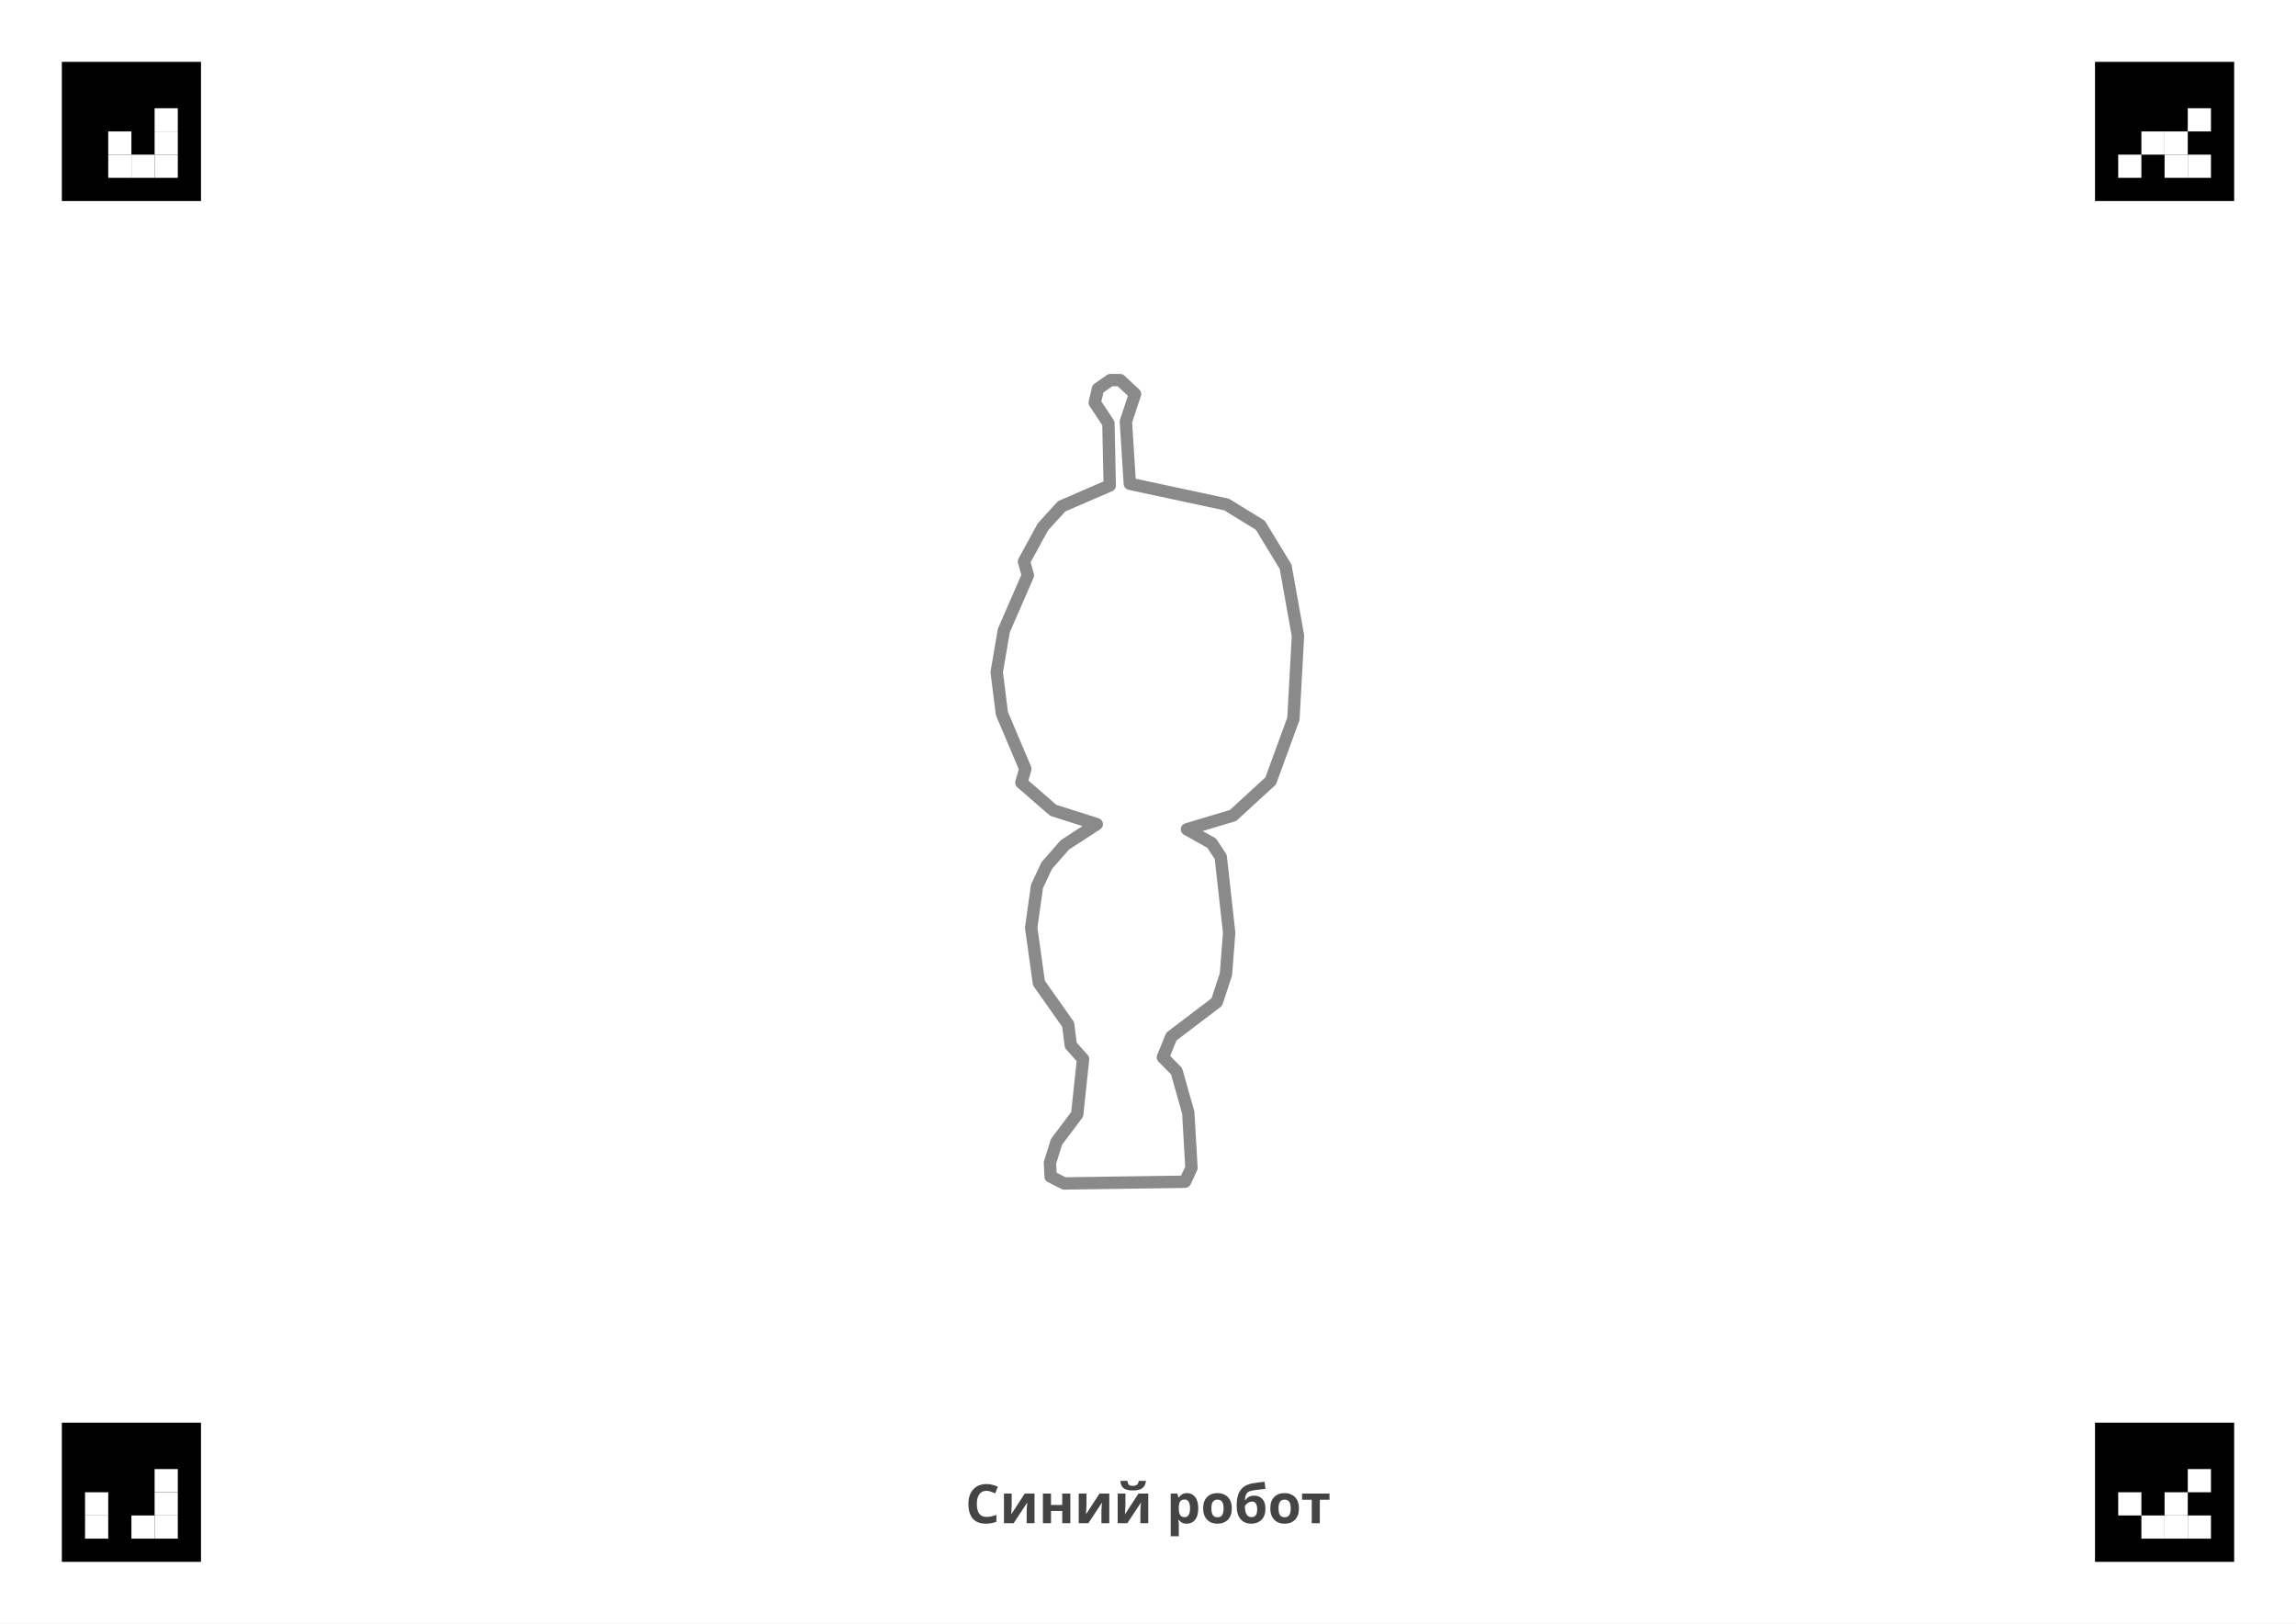
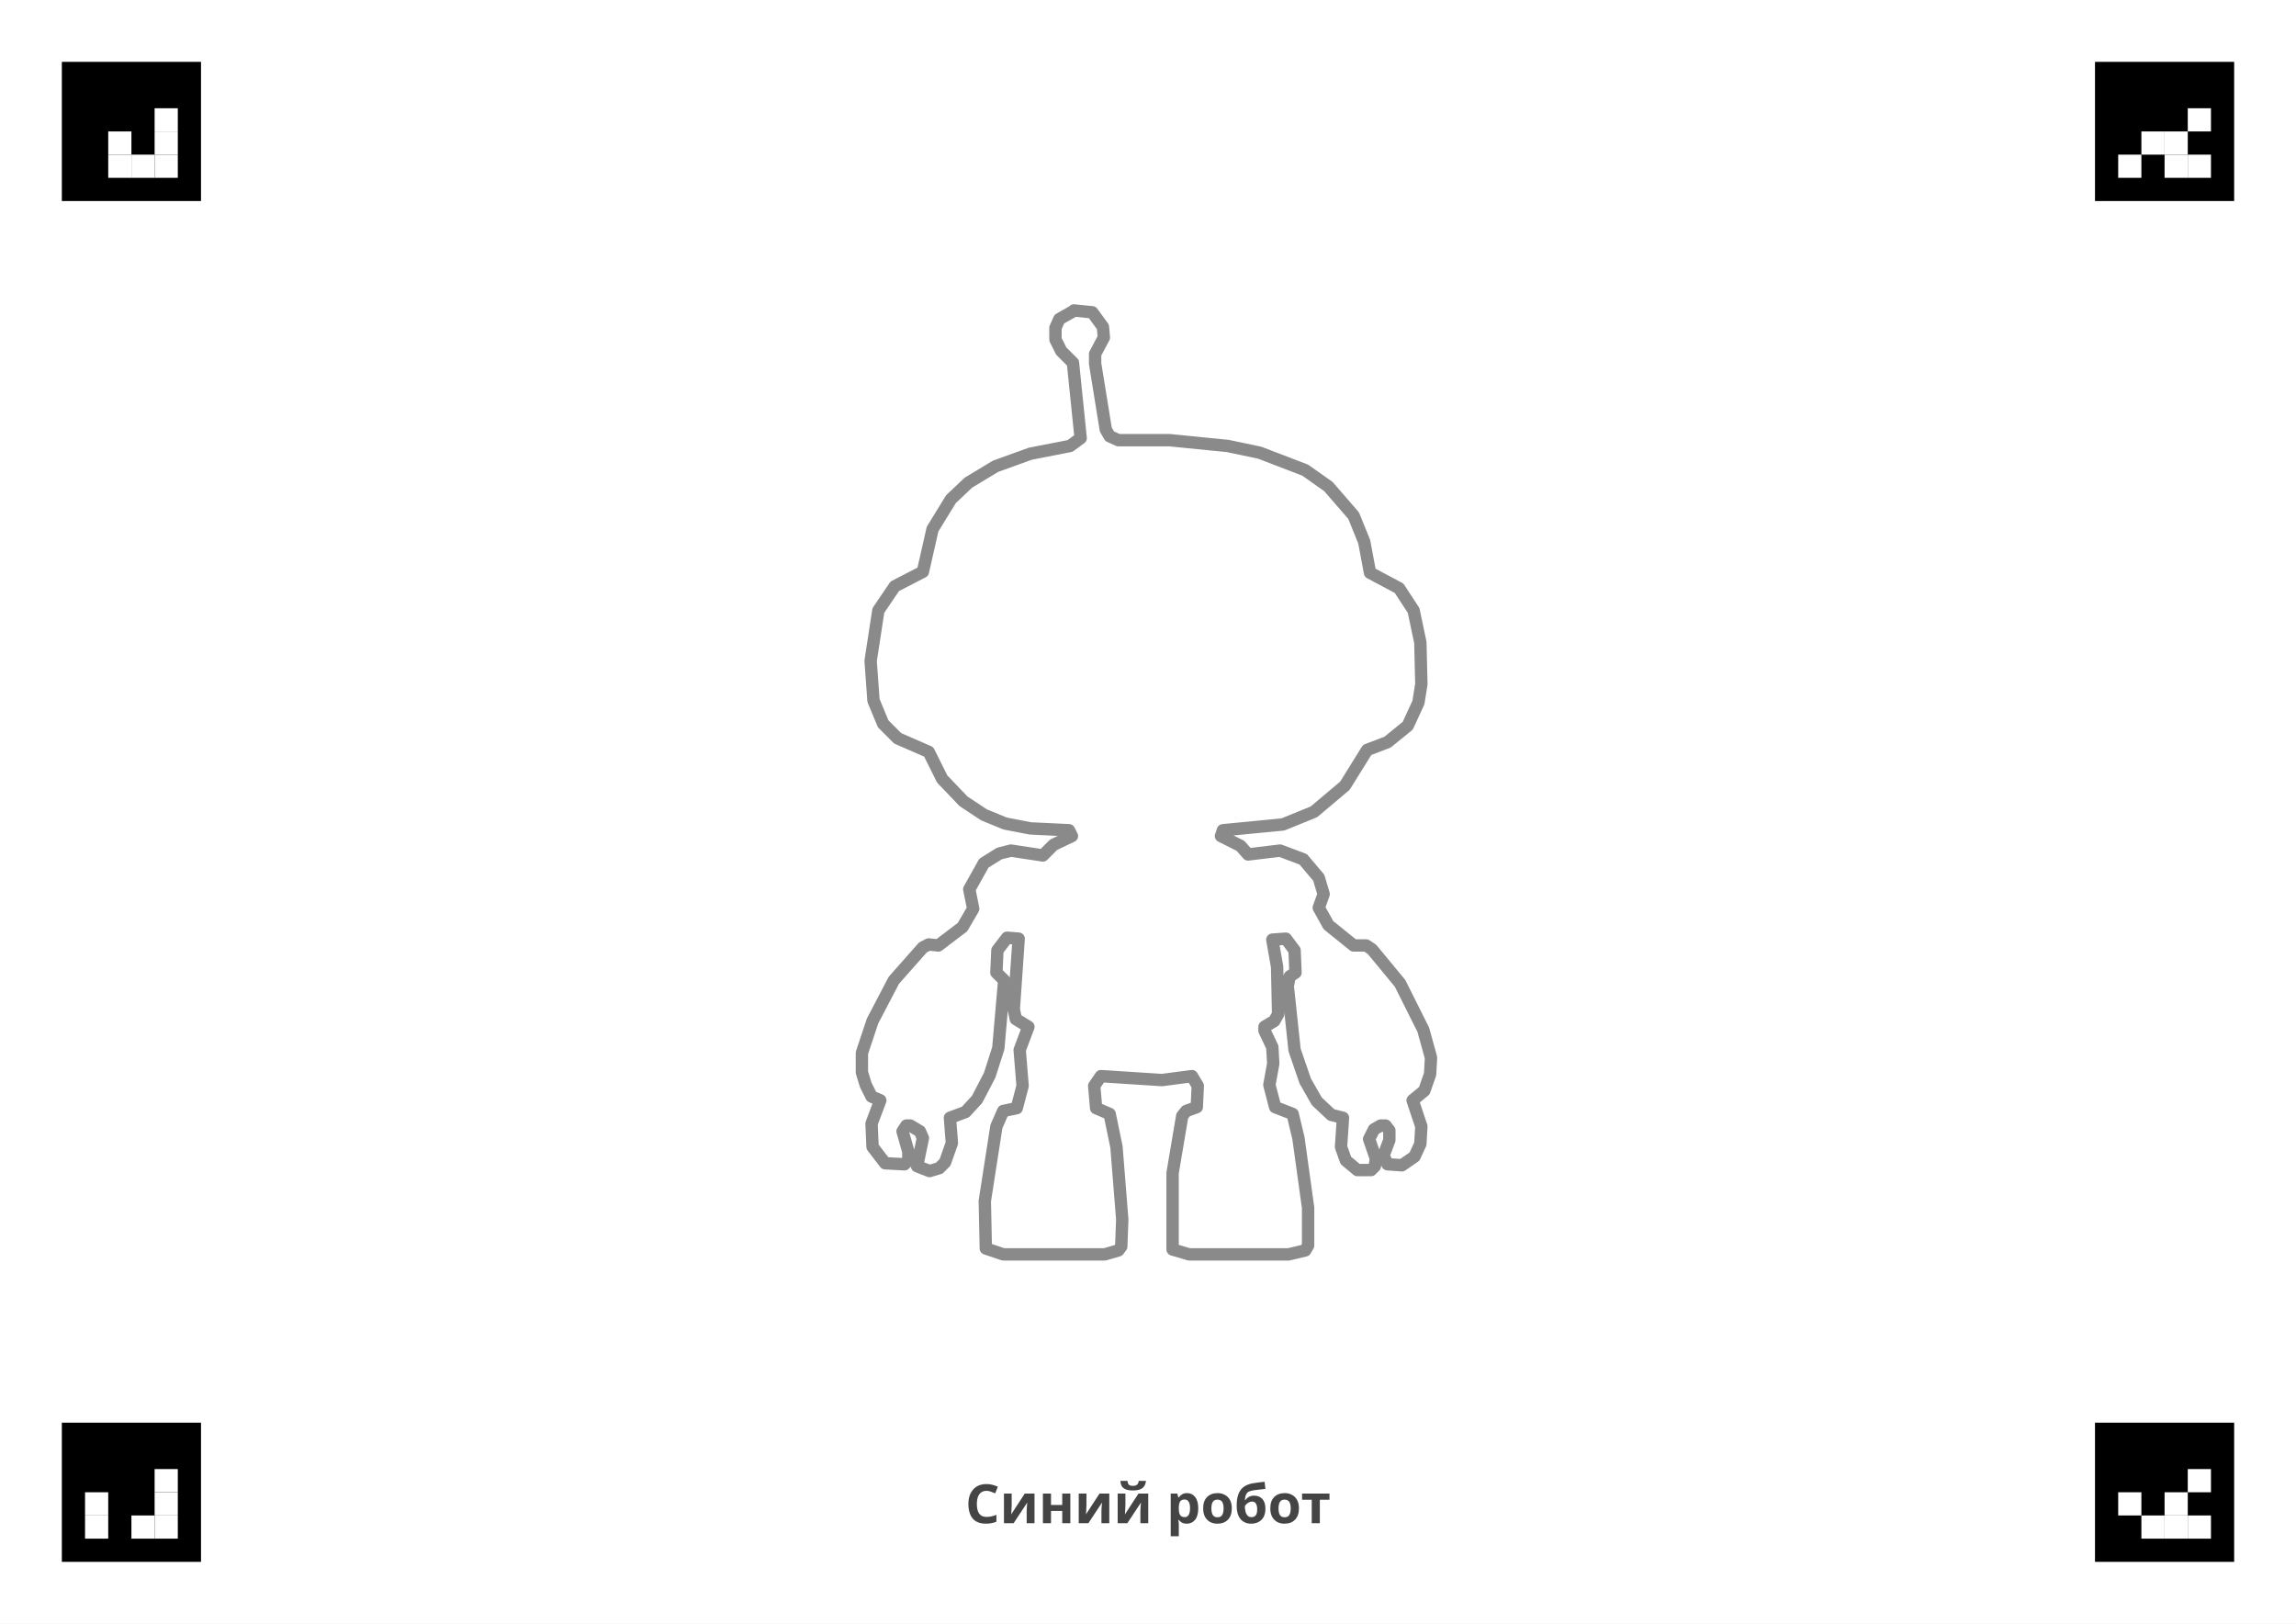
<svg xmlns="http://www.w3.org/2000/svg" width="297mm" height="210mm" viewBox="0 0 297 210">
  <rect width="297" height="210" fill="#fff" />
  <rect x="8" y="8" width="18" height="18" fill="#000" />
  <rect x="20.00" y="14.00" width="3" height="3" fill="#fff" />
  <rect x="14.00" y="17.00" width="3" height="3" fill="#fff" />
  <rect x="20.00" y="17.00" width="3" height="3" fill="#fff" />
  <rect x="14.00" y="20.00" width="3" height="3" fill="#fff" />
  <rect x="17.00" y="20.00" width="3" height="3" fill="#fff" />
  <rect x="20.00" y="20.00" width="3" height="3" fill="#fff" />
  <rect x="271" y="8" width="18" height="18" fill="#000" />
  <rect x="283.00" y="14.00" width="3" height="3" fill="#fff" />
  <rect x="277.00" y="17.00" width="3" height="3" fill="#fff" />
  <rect x="280.00" y="17.00" width="3" height="3" fill="#fff" />
  <rect x="274.00" y="20.00" width="3" height="3" fill="#fff" />
  <rect x="280.00" y="20.00" width="3" height="3" fill="#fff" />
  <rect x="283.00" y="20.00" width="3" height="3" fill="#fff" />
  <rect x="8" y="184" width="18" height="18" fill="#000" />
  <rect x="20.00" y="190.00" width="3" height="3" fill="#fff" />
  <rect x="11.00" y="193.00" width="3" height="3" fill="#fff" />
  <rect x="20.00" y="193.00" width="3" height="3" fill="#fff" />
  <rect x="11.00" y="196.00" width="3" height="3" fill="#fff" />
  <rect x="17.00" y="196.00" width="3" height="3" fill="#fff" />
  <rect x="20.00" y="196.00" width="3" height="3" fill="#fff" />
  <rect x="271" y="184" width="18" height="18" fill="#000" />
  <rect x="283.00" y="190.00" width="3" height="3" fill="#fff" />
  <rect x="274.00" y="193.00" width="3" height="3" fill="#fff" />
  <rect x="280.00" y="193.00" width="3" height="3" fill="#fff" />
  <rect x="277.00" y="196.00" width="3" height="3" fill="#fff" />
  <rect x="280.00" y="196.00" width="3" height="3" fill="#fff" />
  <rect x="283.00" y="196.00" width="3" height="3" fill="#fff" />
-   <path d="M137.66 153.06 L135.90 152.17 L135.82 150.38 L136.66 147.69 L139.34 144.12 L140.10 136.97 L138.51 135.19 L138.17 132.50 L134.39 127.14 L133.39 119.99 L134.14 114.63 L135.40 111.95 L137.75 109.27 L141.87 106.59 L136.24 104.80 L132.12 101.22 L132.63 99.44 L129.60 92.28 L128.93 86.93 L129.85 81.56 L132.96 74.41 L132.46 72.62 L134.90 68.15 L137.33 65.48 L143.55 62.79 L143.38 54.75 L141.61 52.07 L142.03 50.28 L143.63 49.16 L144.89 49.16 L146.82 50.95 L145.64 54.53 L146.15 62.57 L158.66 65.25 L163.03 67.93 L166.30 73.30 L167.90 82.23 L167.31 92.96 L164.37 101.00 L159.50 105.47 L153.54 107.26 L156.73 109.04 L157.91 110.83 L159.00 120.66 L158.58 126.02 L157.40 129.60 L151.52 134.07 L150.43 136.75 L152.19 138.54 L153.71 143.90 L154.12 151.05 L153.29 152.84 Z" fill="#fff" stroke="#8a8a8a" stroke-width="1.6" stroke-linejoin="round" />
+   <path d="M138.91 40.15 L141.29 40.39 L142.67 42.28 L142.79 43.65 L141.66 45.78 L141.66 47.03 L143.04 55.55 L143.54 56.42 L144.67 56.93 L151.30 56.93 L158.82 57.68 L162.95 58.55 L168.84 60.81 L171.84 62.93 L175.10 66.69 L176.47 70.07 L177.22 74.08 L180.98 76.08 L182.86 78.96 L183.73 83.09 L183.86 88.48 L183.48 90.86 L182.10 93.86 L179.48 95.99 L176.85 96.99 L173.97 101.62 L169.96 105.00 L165.95 106.63 L158.19 107.38 L157.94 108.13 L160.45 109.39 L161.45 110.51 L165.58 110.01 L168.58 111.14 L170.59 113.52 L171.22 115.64 L170.59 117.40 L171.84 119.65 L175.10 122.28 L176.72 122.28 L177.47 122.78 L181.10 127.17 L184.11 133.18 L185.11 136.80 L184.99 138.94 L184.24 141.07 L182.73 142.31 L183.86 145.69 L183.73 147.95 L182.98 149.58 L181.35 150.71 L179.48 150.58 L178.97 149.45 L179.72 147.45 L179.72 146.20 L179.23 145.57 L178.60 145.57 L177.73 146.07 L177.10 147.32 L177.97 149.83 L177.85 150.83 L177.35 151.33 L175.59 151.33 L174.09 150.08 L173.47 148.33 L173.72 144.57 L172.21 144.19 L170.34 142.44 L168.84 139.81 L167.46 135.80 L166.58 127.54 L166.83 126.29 L167.58 125.79 L167.46 122.91 L166.33 121.40 L164.58 121.53 L165.20 125.04 L165.33 131.17 L164.83 132.05 L163.57 132.80 L163.57 133.30 L164.58 135.43 L164.70 137.56 L164.20 140.32 L164.95 143.19 L167.21 144.07 L167.96 147.20 L169.21 156.21 L169.21 161.09 L168.84 161.72 L166.70 162.23 L153.81 162.23 L151.68 161.60 L151.68 151.71 L152.93 144.32 L153.44 143.69 L154.81 143.19 L154.94 140.44 L154.19 139.18 L150.30 139.69 L142.41 139.18 L141.54 140.44 L141.79 143.32 L143.54 144.07 L144.42 148.33 L145.17 157.71 L145.04 161.22 L144.67 161.72 L142.92 162.23 L129.77 162.23 L127.52 161.47 L127.39 155.34 L128.89 145.69 L129.77 143.69 L131.52 143.32 L132.28 140.44 L131.90 135.80 L133.03 132.80 L131.40 131.80 L131.14 130.55 L131.77 121.40 L130.27 121.28 L129.02 122.91 L128.89 125.79 L129.90 126.79 L129.14 135.56 L128.02 139.06 L126.39 142.19 L124.89 143.82 L122.88 144.57 L123.13 147.83 L122.25 150.33 L121.50 151.08 L120.25 151.46 L118.63 150.83 L119.38 147.20 L119.00 146.32 L117.75 145.57 L117.25 145.57 L116.75 146.32 L117.50 148.95 L117.50 150.08 L117.00 150.58 L114.50 150.45 L112.87 148.33 L112.74 145.32 L113.87 142.31 L112.74 141.82 L111.99 140.32 L111.49 138.69 L111.49 136.18 L112.87 132.05 L115.62 126.79 L119.38 122.54 L120.13 122.15 L121.38 122.28 L124.51 119.90 L125.89 117.53 L125.38 115.02 L127.27 111.64 L129.27 110.39 L130.77 110.01 L134.90 110.64 L136.28 109.26 L138.66 108.13 L138.28 107.38 L133.28 107.14 L130.02 106.51 L127.27 105.38 L124.63 103.63 L121.88 100.75 L120.13 97.24 L116.12 95.49 L114.24 93.61 L112.99 90.60 L112.62 85.47 L113.62 78.96 L115.74 75.83 L119.38 73.95 L120.63 68.44 L123.01 64.56 L125.26 62.43 L128.77 60.31 L133.28 58.68 L138.41 57.68 L139.79 56.67 L138.79 46.91 L137.28 45.41 L136.53 43.91 L136.53 42.40 L137.03 41.27 L138.79 40.27 Z" fill="#fff" stroke="#8a8a8a" stroke-width="1.6" stroke-linejoin="round" />
  <text x="148.5" y="197" text-anchor="middle" font-family="Segoe UI, sans-serif" font-size="7" font-weight="600" fill="#444">Синий робот</text>
</svg>
